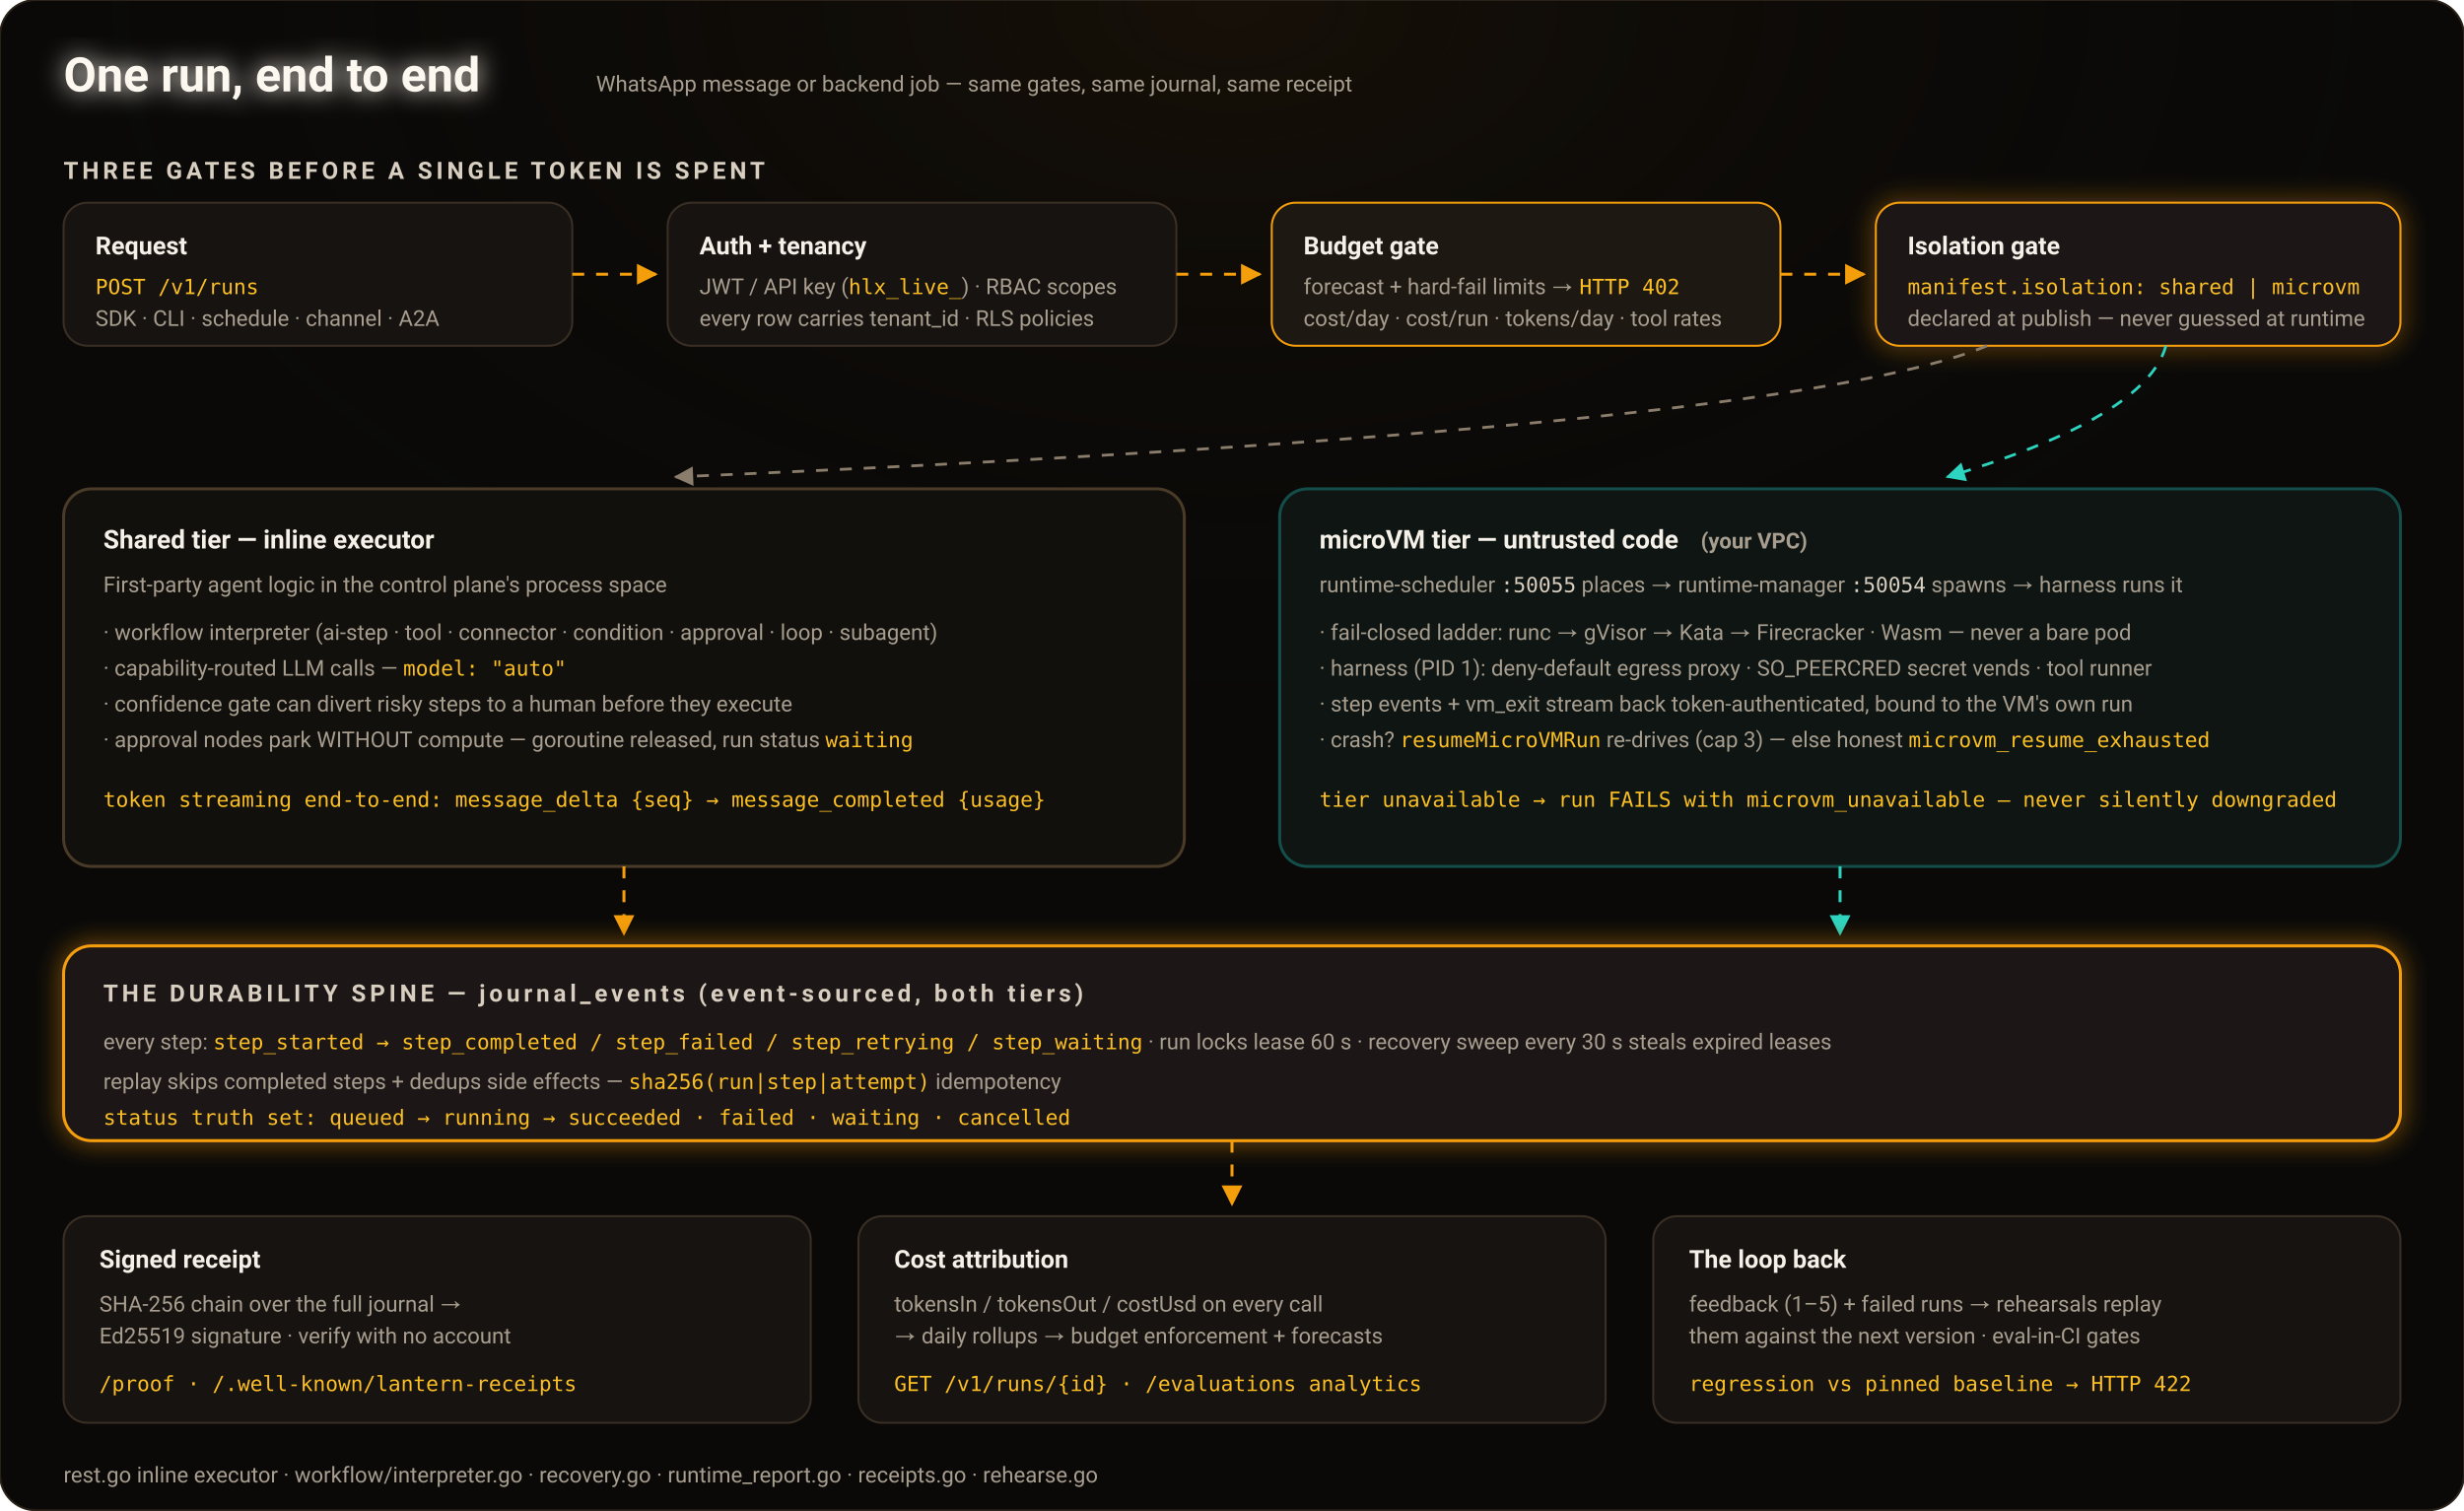
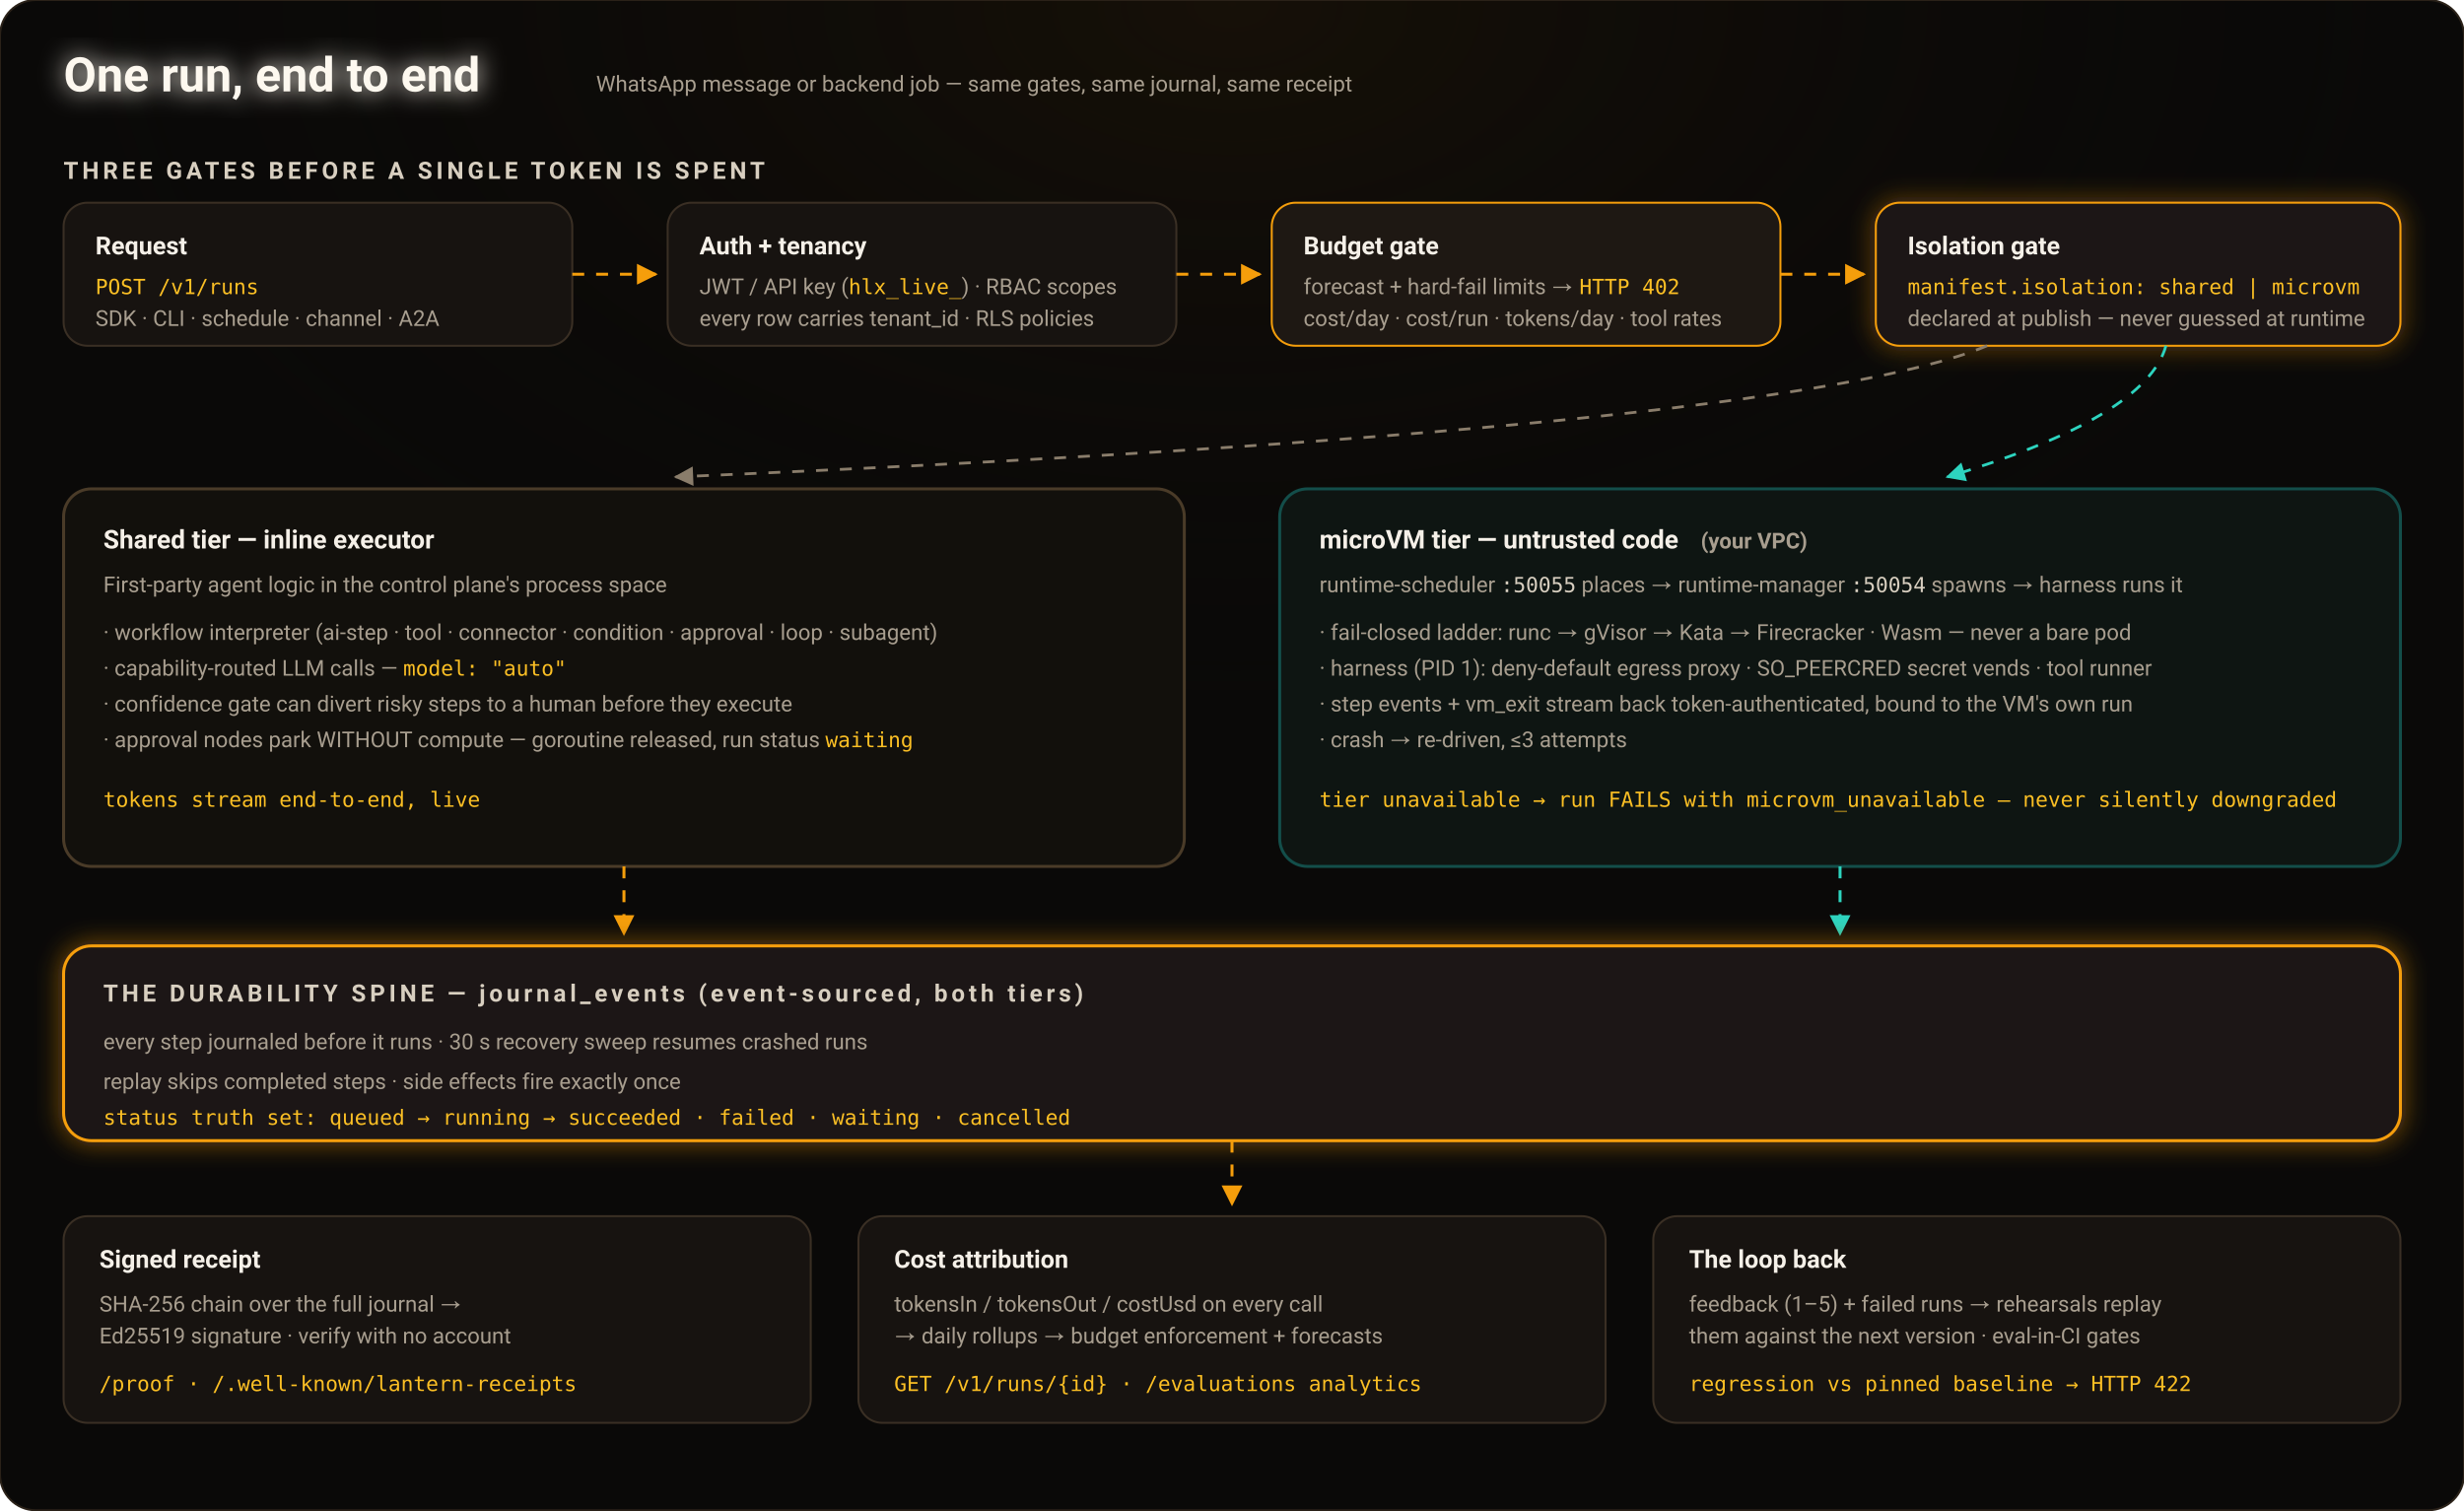
<svg xmlns="http://www.w3.org/2000/svg" width="1240" height="760" viewBox="0 0 1240 760" font-family="ui-sans-serif, system-ui, -apple-system, Segoe UI, Roboto, Helvetica, Arial, sans-serif" role="img" aria-label="Agent run lifecycle — every run passes auth, the budget gate, and the isolation gate, executes in the shared or microVM tier, journals every step, and ends with a signed receipt feeding the eval loop">
  <defs>
    <radialGradient id="rl-vign" cx="50%" cy="0%" r="90%">
      <stop offset="0%" stop-color="#201607" stop-opacity=".55" />
      <stop offset="55%" stop-color="#0a0908" stop-opacity="0" />
    </radialGradient>
    <linearGradient id="rl-amber" x1="0" y1="0" x2="1" y2="0">
      <stop offset="0%" stop-color="#f59e0b" />
      <stop offset="100%" stop-color="#fbbf24" />
    </linearGradient>
    <filter id="rl-glow" x="-40%" y="-40%" width="180%" height="180%">
      <feGaussianBlur stdDeviation="6" result="b" />
      <feMerge>
        <feMergeNode in="b" />
        <feMergeNode in="SourceGraphic" />
      </feMerge>
    </filter>
    <marker id="rl-arr" viewBox="0 0 10 10" refX="9" refY="5" markerWidth="7" markerHeight="7" orient="auto-start-reverse">
      <path d="M0 0 L10 5 L0 10 z" fill="#8a7d6b" />
    </marker>
    <marker id="rl-arrA" viewBox="0 0 10 10" refX="9" refY="5" markerWidth="7" markerHeight="7" orient="auto-start-reverse">
      <path d="M0 0 L10 5 L0 10 z" fill="#f59e0b" />
    </marker>
    <marker id="rl-arrT" viewBox="0 0 10 10" refX="9" refY="5" markerWidth="7" markerHeight="7" orient="auto-start-reverse">
      <path d="M0 0 L10 5 L0 10 z" fill="#2dd4bf" />
    </marker>
    <style>
      .t    { fill:#f5f0e8; }
      .sub  { fill:#a89e8f; font-size:11px; }
      .h    { fill:#fdf8ef; font-weight:700; }
      .code { fill:#fbbf24; font-size:10.5px; font-family:ui-monospace,SFMono-Regular,Menlo,monospace; }
      .mono { fill:#d8cfc0; font-size:10.5px; font-family:ui-monospace,SFMono-Regular,Menlo,monospace; }
      .band { fill:#d8cfc0; font-size:12px; font-weight:700; letter-spacing:.16em; }
      .rlflow { stroke-dasharray:6 6; animation:rl-dash 1.4s linear infinite; }
      @keyframes rl-dash { to { stroke-dashoffset:-24; } }
      @media (prefers-reduced-motion: reduce) { .rlflow { animation:none; } }
    </style>
  </defs>
  <rect x="0" y="0" width="1240" height="760" rx="18" fill="#0a0908" />
  <rect x="0" y="0" width="1240" height="760" rx="18" fill="url(#rl-vign)" />
  <rect x="0" y="0" width="1240" height="760" rx="18" fill="none" stroke="#2a2118" />
  <text x="32" y="46" class="h" font-size="24" filter="url(#rl-glow)">One run, end to end</text>
  <text x="300" y="46" class="sub" font-size="13">WhatsApp message or backend job — same gates, same journal, same receipt</text>
  <text x="32" y="90" class="band" fill="#fbbf24">THREE GATES BEFORE A SINGLE TOKEN IS SPENT</text>
  <g transform="translate(32,102)">
    <rect x="0" y="0" width="256" height="72" rx="12" fill="#171310" stroke="#3a2f24" />
    <text x="16" y="26" class="t" font-size="12.5" font-weight="700">Request</text>
    <text x="16" y="46" class="code">POST /v1/runs</text>
    <text x="16" y="62" class="sub">SDK · CLI · schedule · channel · A2A</text>
    <rect x="304" y="0" width="256" height="72" rx="12" fill="#171310" stroke="#3a2f24" />
    <text x="320" y="26" class="t" font-size="12.5" font-weight="700">Auth + tenancy</text>
    <text x="320" y="46" class="sub">JWT / API key (<tspan class="code">hlx_live_</tspan>) · RBAC scopes</text>
    <text x="320" y="62" class="sub">every row carries tenant_id · RLS policies</text>
    <rect x="608" y="0" width="256" height="72" rx="12" fill="#1e1813" stroke="#f59e0b" />
    <text x="624" y="26" class="t" font-size="12.5" font-weight="700">Budget gate</text>
    <text x="624" y="46" class="sub">forecast + hard-fail limits → <tspan class="code">HTTP 402</tspan>
    </text>
    <text x="624" y="62" class="sub">cost/day · cost/run · tokens/day · tool rates</text>
    <rect x="912" y="0" width="264" height="72" rx="12" fill="#1e1813" stroke="#f59e0b" filter="url(#rl-glow)" />
    <text x="928" y="26" class="t" font-size="12.5" font-weight="700">Isolation gate</text>
    <text x="928" y="46" class="code">manifest.isolation: shared | microvm</text>
    <text x="928" y="62" class="sub">declared at publish — never guessed at runtime</text>
  </g>
  <path class="rlflow" d="M 288 138 H 330" stroke="#f59e0b" stroke-width="1.5" fill="none" marker-end="url(#rl-arrA)" />
  <path class="rlflow" d="M 592 138 H 634" stroke="#f59e0b" stroke-width="1.5" fill="none" marker-end="url(#rl-arrA)" />
  <path class="rlflow" d="M 896 138 H 938" stroke="#f59e0b" stroke-width="1.5" fill="none" marker-end="url(#rl-arrA)" />
  <path class="rlflow" d="M 1000 174 Q 900 216 340 240" stroke="#8a7d6b" stroke-width="1.4" fill="none" marker-end="url(#rl-arr)" />
  <path class="rlflow" d="M 1090 174 Q 1080 210 980 240" stroke="#2dd4bf" stroke-width="1.4" fill="none" marker-end="url(#rl-arrT)" />
  <g transform="translate(32,246)">
    <rect x="0" y="0" width="564" height="190" rx="14" fill="#12100c" stroke="#4a3b28" stroke-width="1.5" />
    <text x="20" y="30" class="t" font-size="13" font-weight="700">Shared tier — inline executor</text>
    <text x="20" y="52" class="sub">First-party agent logic in the control plane's process space</text>
    <text x="20" y="76" class="sub">· workflow interpreter (ai-step · tool · connector · condition · approval · loop · subagent)</text>
    <text x="20" y="94" class="sub">· capability-routed LLM calls — <tspan class="code">model: "auto"</tspan>
    </text>
    <text x="20" y="112" class="sub">· confidence gate can divert risky steps to a human before they execute</text>
    <text x="20" y="130" class="sub">· approval nodes park WITHOUT compute — goroutine released, run status <tspan class="code">waiting</tspan>
    </text>
-     <text x="20" y="160" class="code">token streaming end-to-end: message_delta {seq} → message_completed {usage}</text>
+     <text x="20" y="160" class="code">tokens stream end-to-end, live</text>
    <rect x="612" y="0" width="564" height="190" rx="14" fill="#0e1512" stroke="#134e4a" stroke-width="1.5" />
    <text x="632" y="30" class="t" font-size="13" font-weight="700">microVM tier — untrusted code <tspan class="sub" dx="8">(your VPC)</tspan>
    </text>
    <text x="632" y="52" class="sub">runtime-scheduler <tspan class="mono">:50055</tspan> places → runtime-manager <tspan class="mono">:50054</tspan> spawns → harness runs it</text>
    <text x="632" y="76" class="sub">· fail-closed ladder: runc → gVisor → Kata → Firecracker · Wasm — never a bare pod</text>
    <text x="632" y="94" class="sub">· harness (PID 1): deny-default egress proxy · SO_PEERCRED secret vends · tool runner</text>
    <text x="632" y="112" class="sub">· step events + vm_exit stream back token-authenticated, bound to the VM's own run</text>
-     <text x="632" y="130" class="sub">· crash? <tspan class="code">resumeMicroVMRun</tspan> re-drives (cap 3) — else honest <tspan class="code">microvm_resume_exhausted</tspan>
-     </text>
+     <text x="632" y="130" class="sub">· crash → re-driven, ≤3 attempts</text>
    <text x="632" y="160" class="code" fill="#2dd4bf">tier unavailable → run FAILS with microvm_unavailable — never silently downgraded</text>
  </g>
  <path class="rlflow" d="M 314 436 V 470" stroke="#f59e0b" stroke-width="1.5" fill="none" marker-end="url(#rl-arrA)" />
  <path class="rlflow" d="M 926 436 V 470" stroke="#2dd4bf" stroke-width="1.5" fill="none" marker-end="url(#rl-arrT)" />
  <g transform="translate(32,476)">
    <rect x="0" y="0" width="1176" height="98" rx="14" fill="#1e1813" stroke="#f59e0b" stroke-width="1.5" filter="url(#rl-glow)" />
    <text x="20" y="28" class="band" fill="#fbbf24" font-size="11">THE DURABILITY SPINE — journal_events (event-sourced, both tiers)</text>
-     <text x="20" y="52" class="sub">every step: <tspan class="code">step_started → step_completed / step_failed / step_retrying / step_waiting</tspan> · run locks lease 60 s · recovery sweep every 30 s steals expired leases</text>
-     <text x="20" y="72" class="sub">replay skips completed steps + dedups side effects — <tspan class="code">sha256(run|step|attempt)</tspan> idempotency</text>
+     <text x="20" y="52" class="sub">every step journaled before it runs · 30 s recovery sweep resumes crashed runs</text>
+     <text x="20" y="72" class="sub">replay skips completed steps · side effects fire exactly once</text>
    <text x="20" y="90" class="code">status truth set: queued → running → succeeded · failed · waiting · cancelled</text>
  </g>
  <path class="rlflow" d="M 620 574 V 606" stroke="#f59e0b" stroke-width="1.5" fill="none" marker-end="url(#rl-arrA)" />
  <g transform="translate(32,612)">
    <rect x="0" y="0" width="376" height="104" rx="12" fill="#171310" stroke="#3a2f24" />
    <text x="18" y="26" class="t" font-size="12.5" font-weight="700">Signed receipt</text>
    <text x="18" y="48" class="sub">SHA-256 chain over the full journal →</text>
    <text x="18" y="64" class="sub">Ed25519 signature · verify with no account</text>
    <text x="18" y="88" class="code">/proof · /.well-known/lantern-receipts</text>
    <rect x="400" y="0" width="376" height="104" rx="12" fill="#171310" stroke="#3a2f24" />
    <text x="418" y="26" class="t" font-size="12.5" font-weight="700">Cost attribution</text>
    <text x="418" y="48" class="sub">tokensIn / tokensOut / costUsd on every call</text>
    <text x="418" y="64" class="sub">→ daily rollups → budget enforcement + forecasts</text>
    <text x="418" y="88" class="code">GET /v1/runs/{id} · /evaluations analytics</text>
    <rect x="800" y="0" width="376" height="104" rx="12" fill="#171310" stroke="#3a2f24" />
    <text x="818" y="26" class="t" font-size="12.5" font-weight="700">The loop back</text>
    <text x="818" y="48" class="sub">feedback (1–5) + failed runs → rehearsals replay</text>
    <text x="818" y="64" class="sub">them against the next version · eval-in-CI gates</text>
    <text x="818" y="88" class="code">regression vs pinned baseline → HTTP 422</text>
  </g>
-   <text x="32" y="746" class="sub">rest.go inline executor · workflow/interpreter.go · recovery.go · runtime_report.go · receipts.go · rehearse.go</text>
</svg>
